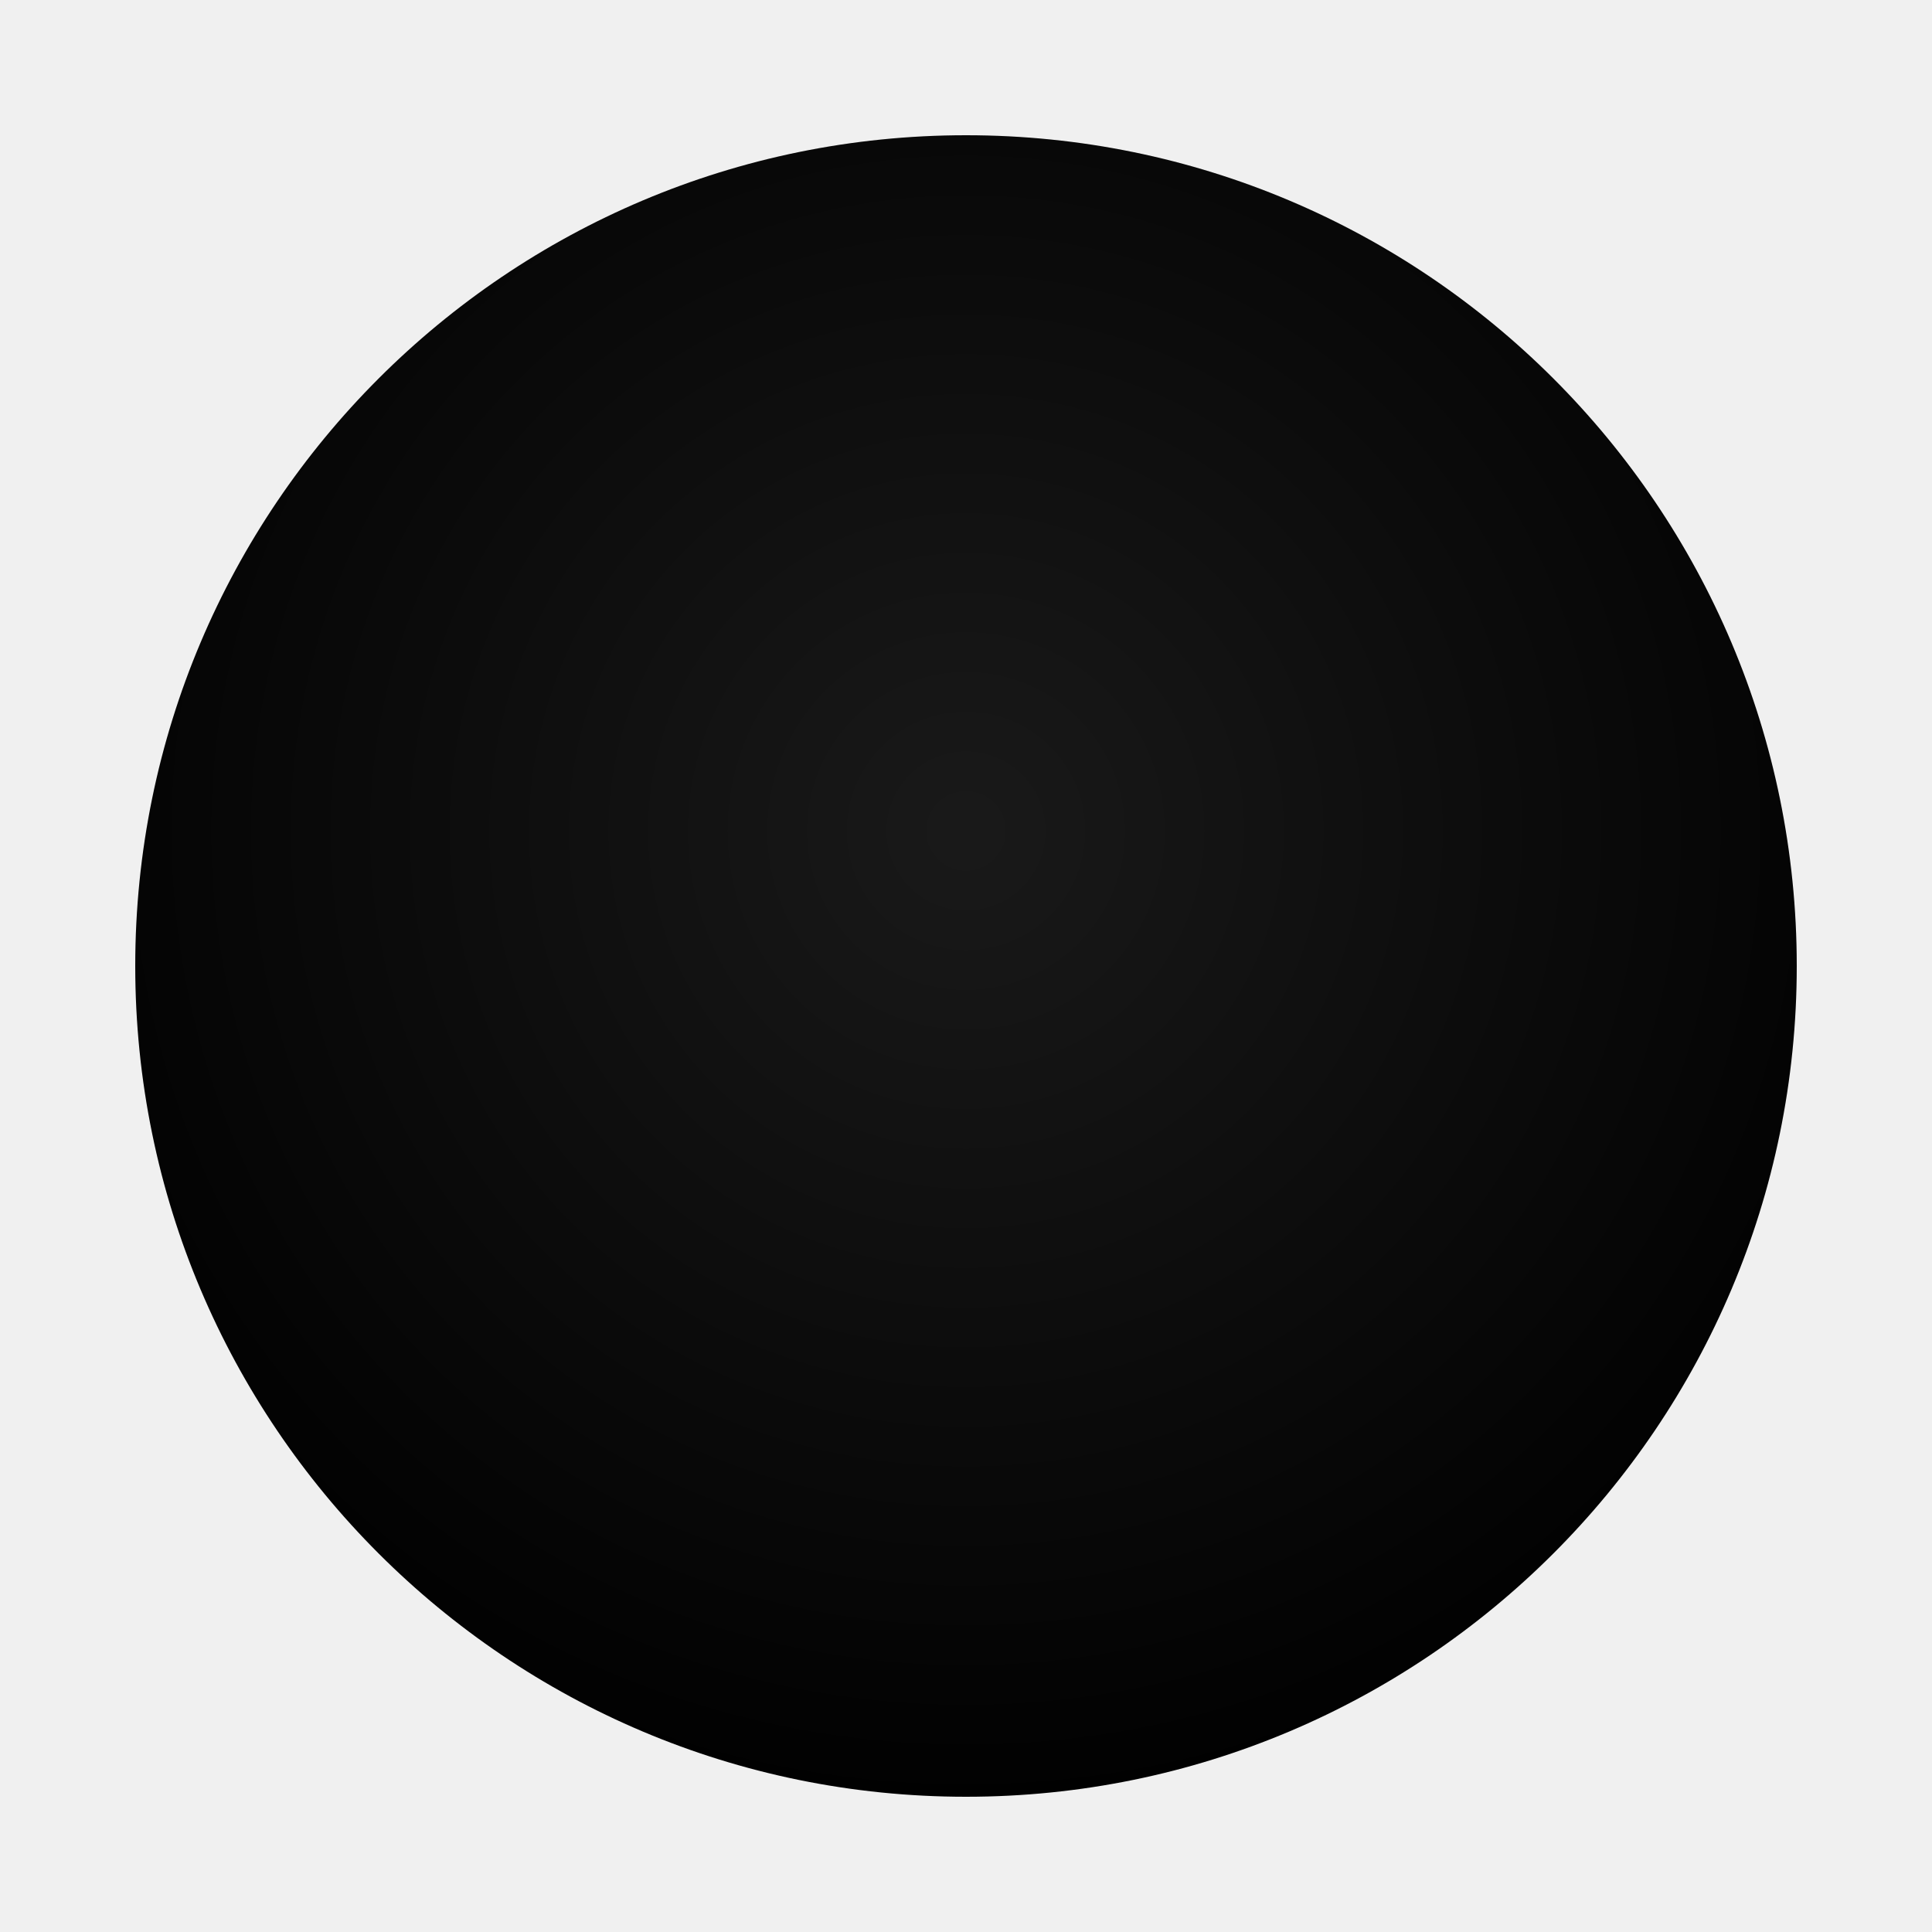
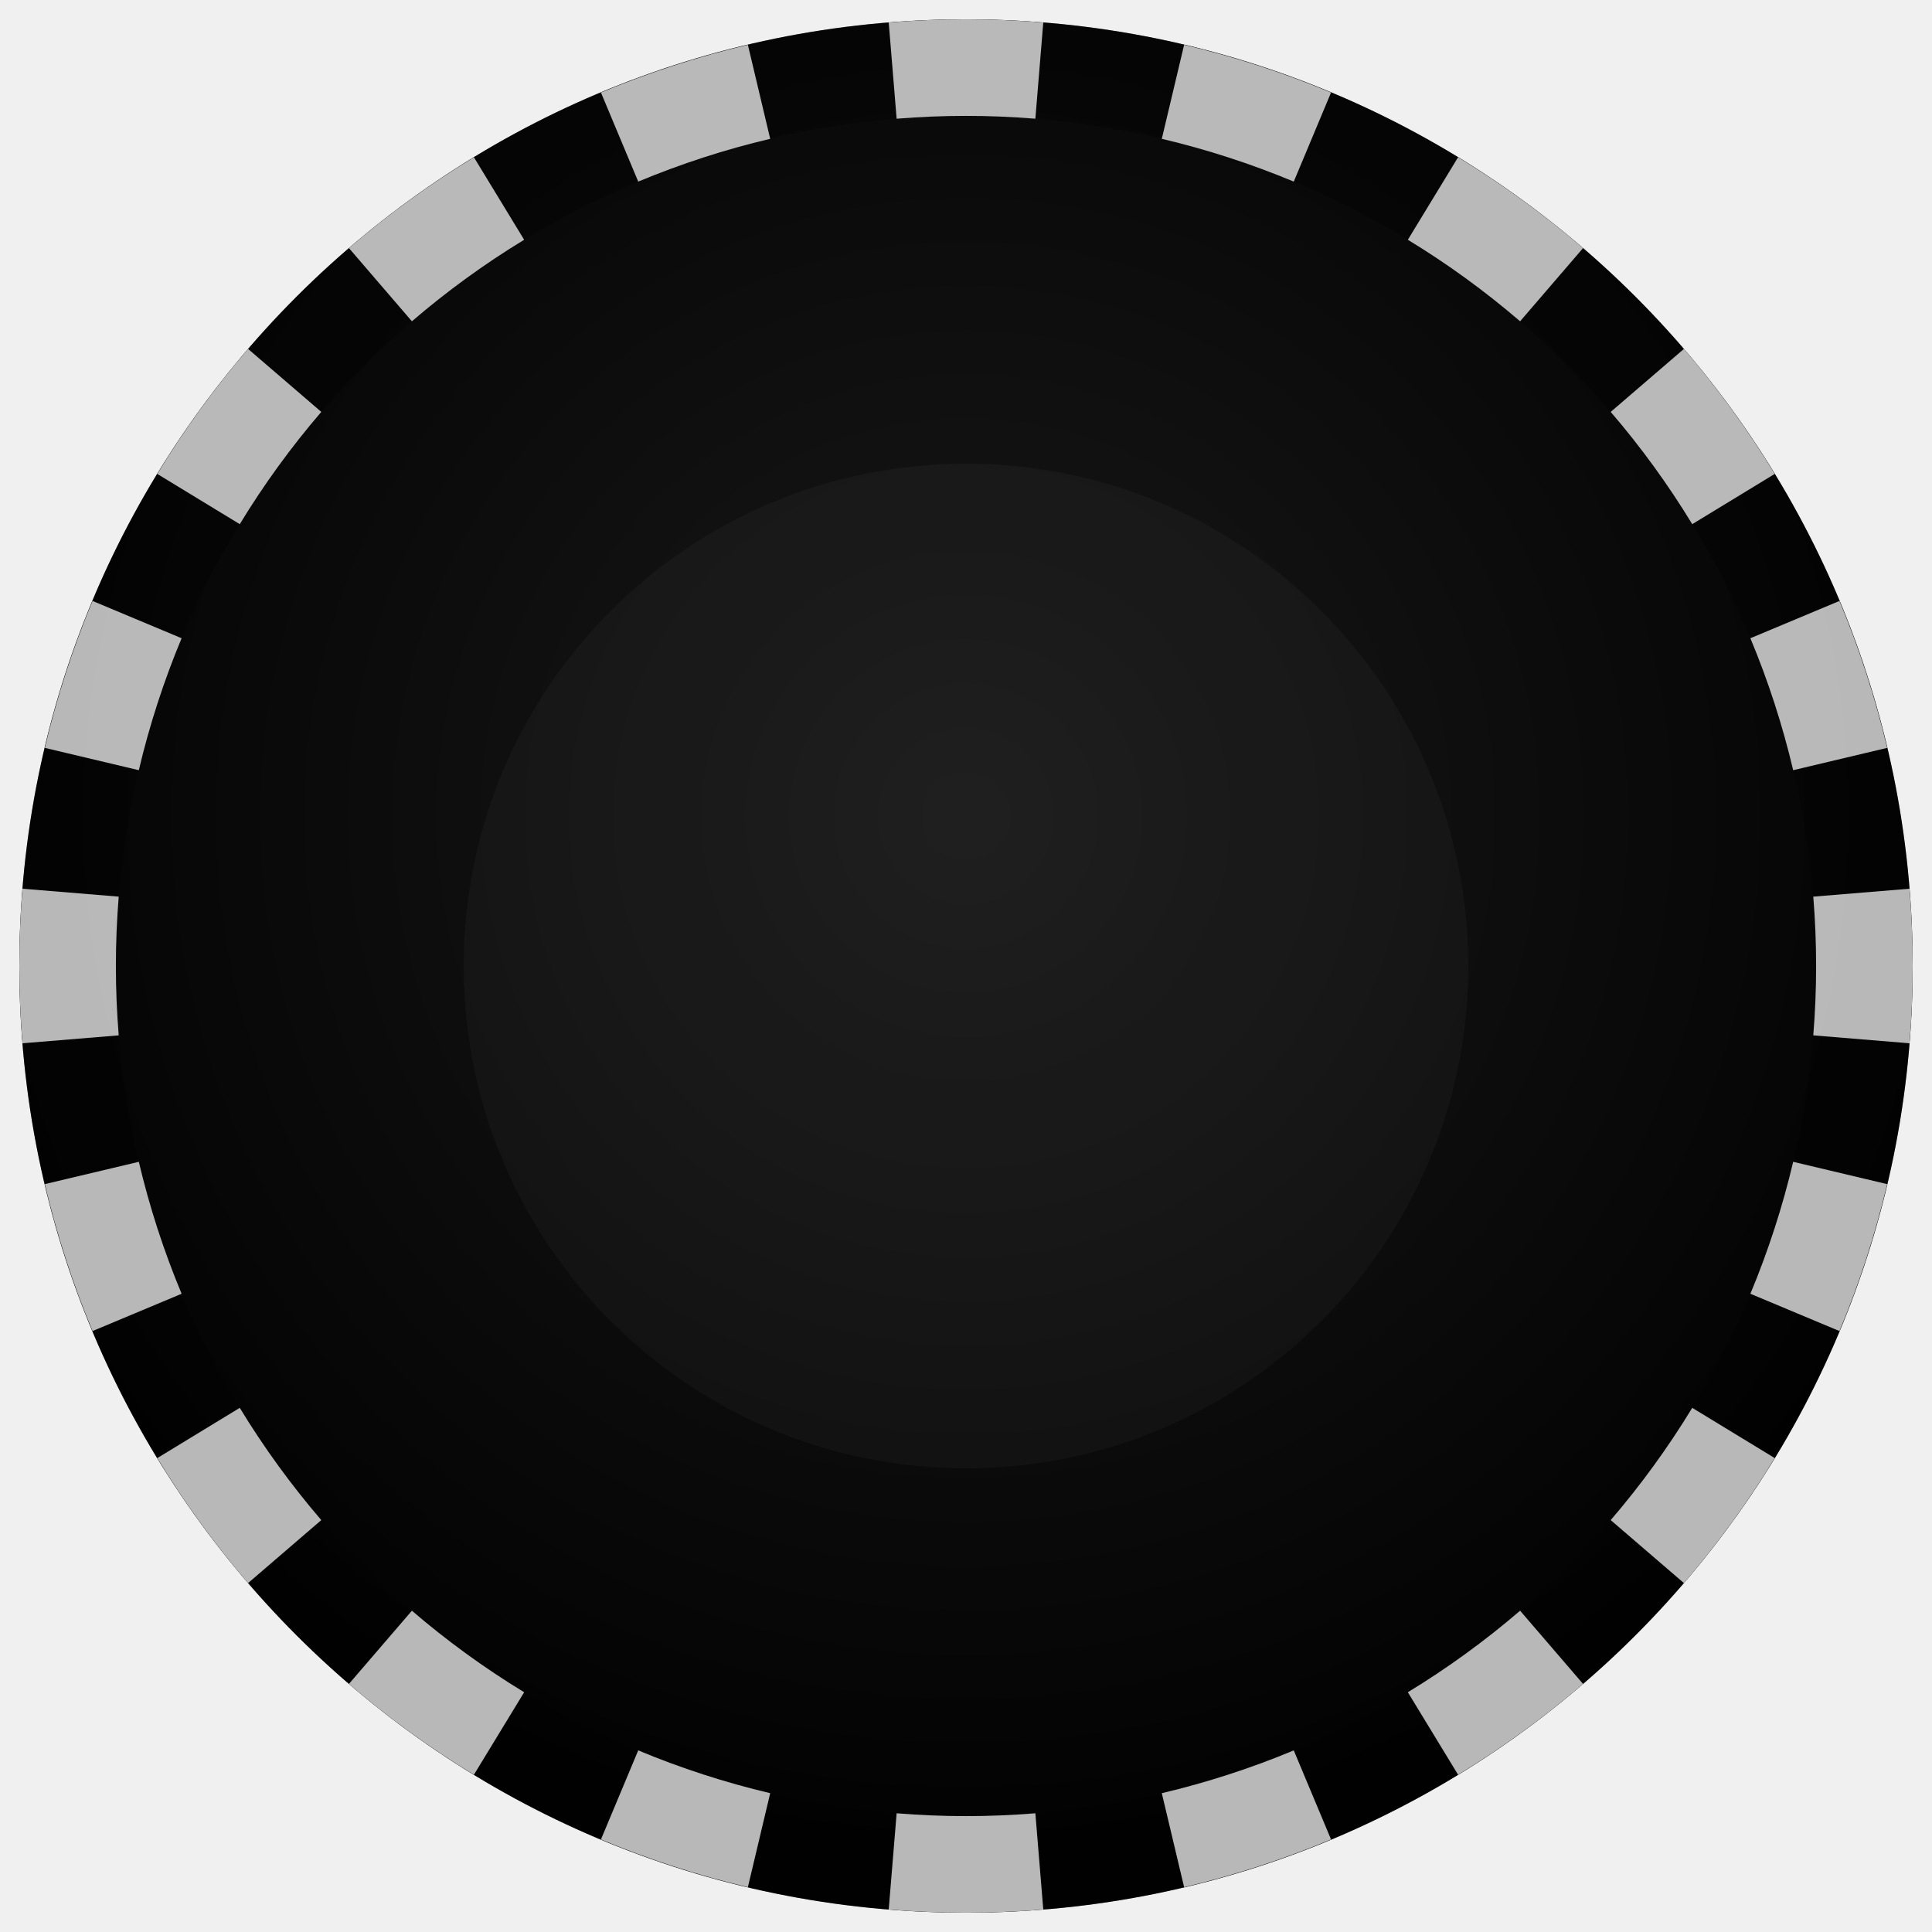
<svg xmlns="http://www.w3.org/2000/svg" version="1.2" baseProfile="tiny" viewBox="0 0 200 200" width="200" height="200">
  <defs>
    <radialGradient id="plate" cx="0.5" cy="0.42" r="0.6">
      <stop offset="0" stop-color="#ffffff" stop-opacity="0.10" />
      <stop offset="1" stop-color="#ffffff" stop-opacity="0" />
    </radialGradient>
  </defs>
-   <circle cx="100" cy="100" r="86" fill="@background" fill-opacity="@background-opacity" />
-   <circle cx="100" cy="100" r="86" fill="url(#plate)" />
-   <circle cx="100" cy="100" r="94" fill="none" stroke="@background" stroke-opacity="@background-opacity" stroke-width="8" />
-   <path d="M100,2 L100,10 M125.36,5.34 L123.29,13.07 M149,15.13 L145,22.06 M169.3,30.7 L163.64,36.36 M184.87,51 L177.94,55 M194.66,74.64 L186.93,76.71 M198,100 L190,100 M194.66,125.36 L186.93,123.29 M184.87,149 L177.94,145 M169.3,169.3 L163.64,163.64 M149,184.87 L145,177.94 M125.36,194.66 L123.29,186.93 M100,198 L100,190 M74.64,194.66 L76.71,186.93 M51,184.87 L55,177.94 M30.7,169.3 L36.36,163.64 M15.13,149 L22.06,145 M5.34,125.36 L13.07,123.29 M2,100 L10,100 M5.34,74.64 L13.07,76.71 M15.13,51 L22.06,55 M30.7,30.7 L36.36,36.36 M51,15.13 L55,22.06 M74.64,5.34 L76.71,13.07" fill="none" stroke="@foreground" stroke-opacity="@foreground-opacity" stroke-width="3" stroke-linecap="butt" />
+   <circle cx="100" cy="100" r="98" fill="@background" fill-opacity="@background-opacity" />
+   <circle cx="100" cy="100" r="98" fill="url(#plate)" />
+   <circle cx="100" cy="100" r="93" fill="none" stroke="#000000" stroke-opacity="0.35" stroke-width="10" />
+   <path d="M92,2.33 A98,98 0 0 1 108,2.33 L107.18,12.29 A88,88 0 0 0 92.82,12.29 Z" fill="#d8d8d8" fill-opacity="0.85" />
+   <path d="M122.58,4.64 A98,98 0 0 1 137.79,9.58 L133.93,18.8 A88,88 0 0 0 120.27,14.37 Z" fill="#d8d8d8" fill-opacity="0.85" />
+   <path d="M150.94,16.28 A98,98 0 0 1 163.88,25.68 L157.36,33.26 A88,88 0 0 0 145.74,24.82 Z" fill="#d8d8d8" fill-opacity="0.85" />
+   <path d="M174.32,36.12 A98,98 0 0 1 183.72,49.06 L175.18,54.26 A88,88 0 0 0 166.74,42.64 Z" fill="#d8d8d8" fill-opacity="0.85" />
+   <path d="M190.42,62.21 A98,98 0 0 1 195.36,77.42 L185.63,79.73 A88,88 0 0 0 181.2,66.07 Z" fill="#d8d8d8" fill-opacity="0.85" />
+   <path d="M197.67,92 A98,98 0 0 1 197.67,108 L187.71,107.18 A88,88 0 0 0 187.71,92.82 Z" fill="#d8d8d8" fill-opacity="0.85" />
+   <path d="M195.36,122.58 A98,98 0 0 1 190.42,137.79 L181.2,133.93 A88,88 0 0 0 185.63,120.27 Z" fill="#d8d8d8" fill-opacity="0.85" />
+   <path d="M183.72,150.94 A98,98 0 0 1 174.32,163.88 L166.74,157.36 A88,88 0 0 0 175.18,145.74 Z" fill="#d8d8d8" fill-opacity="0.85" />
+   <path d="M163.88,174.32 A98,98 0 0 1 150.94,183.72 L145.74,175.18 A88,88 0 0 0 157.36,166.74 Z" fill="#d8d8d8" fill-opacity="0.85" />
+   <path d="M137.79,190.42 A98,98 0 0 1 122.58,195.36 L120.27,185.63 A88,88 0 0 0 133.93,181.2 Z" fill="#d8d8d8" fill-opacity="0.85" />
+   <path d="M108,197.67 A98,98 0 0 1 92,197.67 L92.82,187.71 A88,88 0 0 0 107.18,187.71 Z" fill="#d8d8d8" fill-opacity="0.85" />
+   <path d="M77.42,195.36 A98,98 0 0 1 62.21,190.42 L66.07,181.2 A88,88 0 0 0 79.73,185.63 Z" fill="#d8d8d8" fill-opacity="0.85" />
+   <path d="M49.06,183.72 A98,98 0 0 1 36.12,174.32 L42.64,166.74 A88,88 0 0 0 54.26,175.18 Z" fill="#d8d8d8" fill-opacity="0.85" />
+   <path d="M25.68,163.88 A98,98 0 0 1 16.28,150.94 L24.82,145.74 A88,88 0 0 0 33.26,157.36 Z" fill="#d8d8d8" fill-opacity="0.85" />
+   <path d="M9.58,137.79 A98,98 0 0 1 4.64,122.58 L14.37,120.27 A88,88 0 0 0 18.8,133.93 Z" fill="#d8d8d8" fill-opacity="0.85" />
+   <path d="M2.33,108 A98,98 0 0 1 2.33,92 L12.29,92.82 A88,88 0 0 0 12.29,107.18 Z" fill="#d8d8d8" fill-opacity="0.85" />
+   <path d="M4.64,77.42 A98,98 0 0 1 9.58,62.21 L18.8,66.07 A88,88 0 0 0 14.37,79.73 Z" fill="#d8d8d8" fill-opacity="0.85" />
+   <path d="M16.28,49.06 A98,98 0 0 1 25.68,36.12 L33.26,42.64 A88,88 0 0 0 24.82,54.26 Z" fill="#d8d8d8" fill-opacity="0.85" />
+   <path d="M36.12,25.68 A98,98 0 0 1 49.06,16.28 L54.26,24.82 A88,88 0 0 0 42.64,33.26 Z" fill="#d8d8d8" fill-opacity="0.85" />
+   <path d="M62.21,9.58 A98,98 0 0 1 77.42,4.64 L79.73,14.37 A88,88 0 0 0 66.07,18.8 Z" fill="#d8d8d8" fill-opacity="0.85" />
+   <circle cx="100" cy="100" r="52" fill="#ffffff" fill-opacity="0.03" />
</svg>
